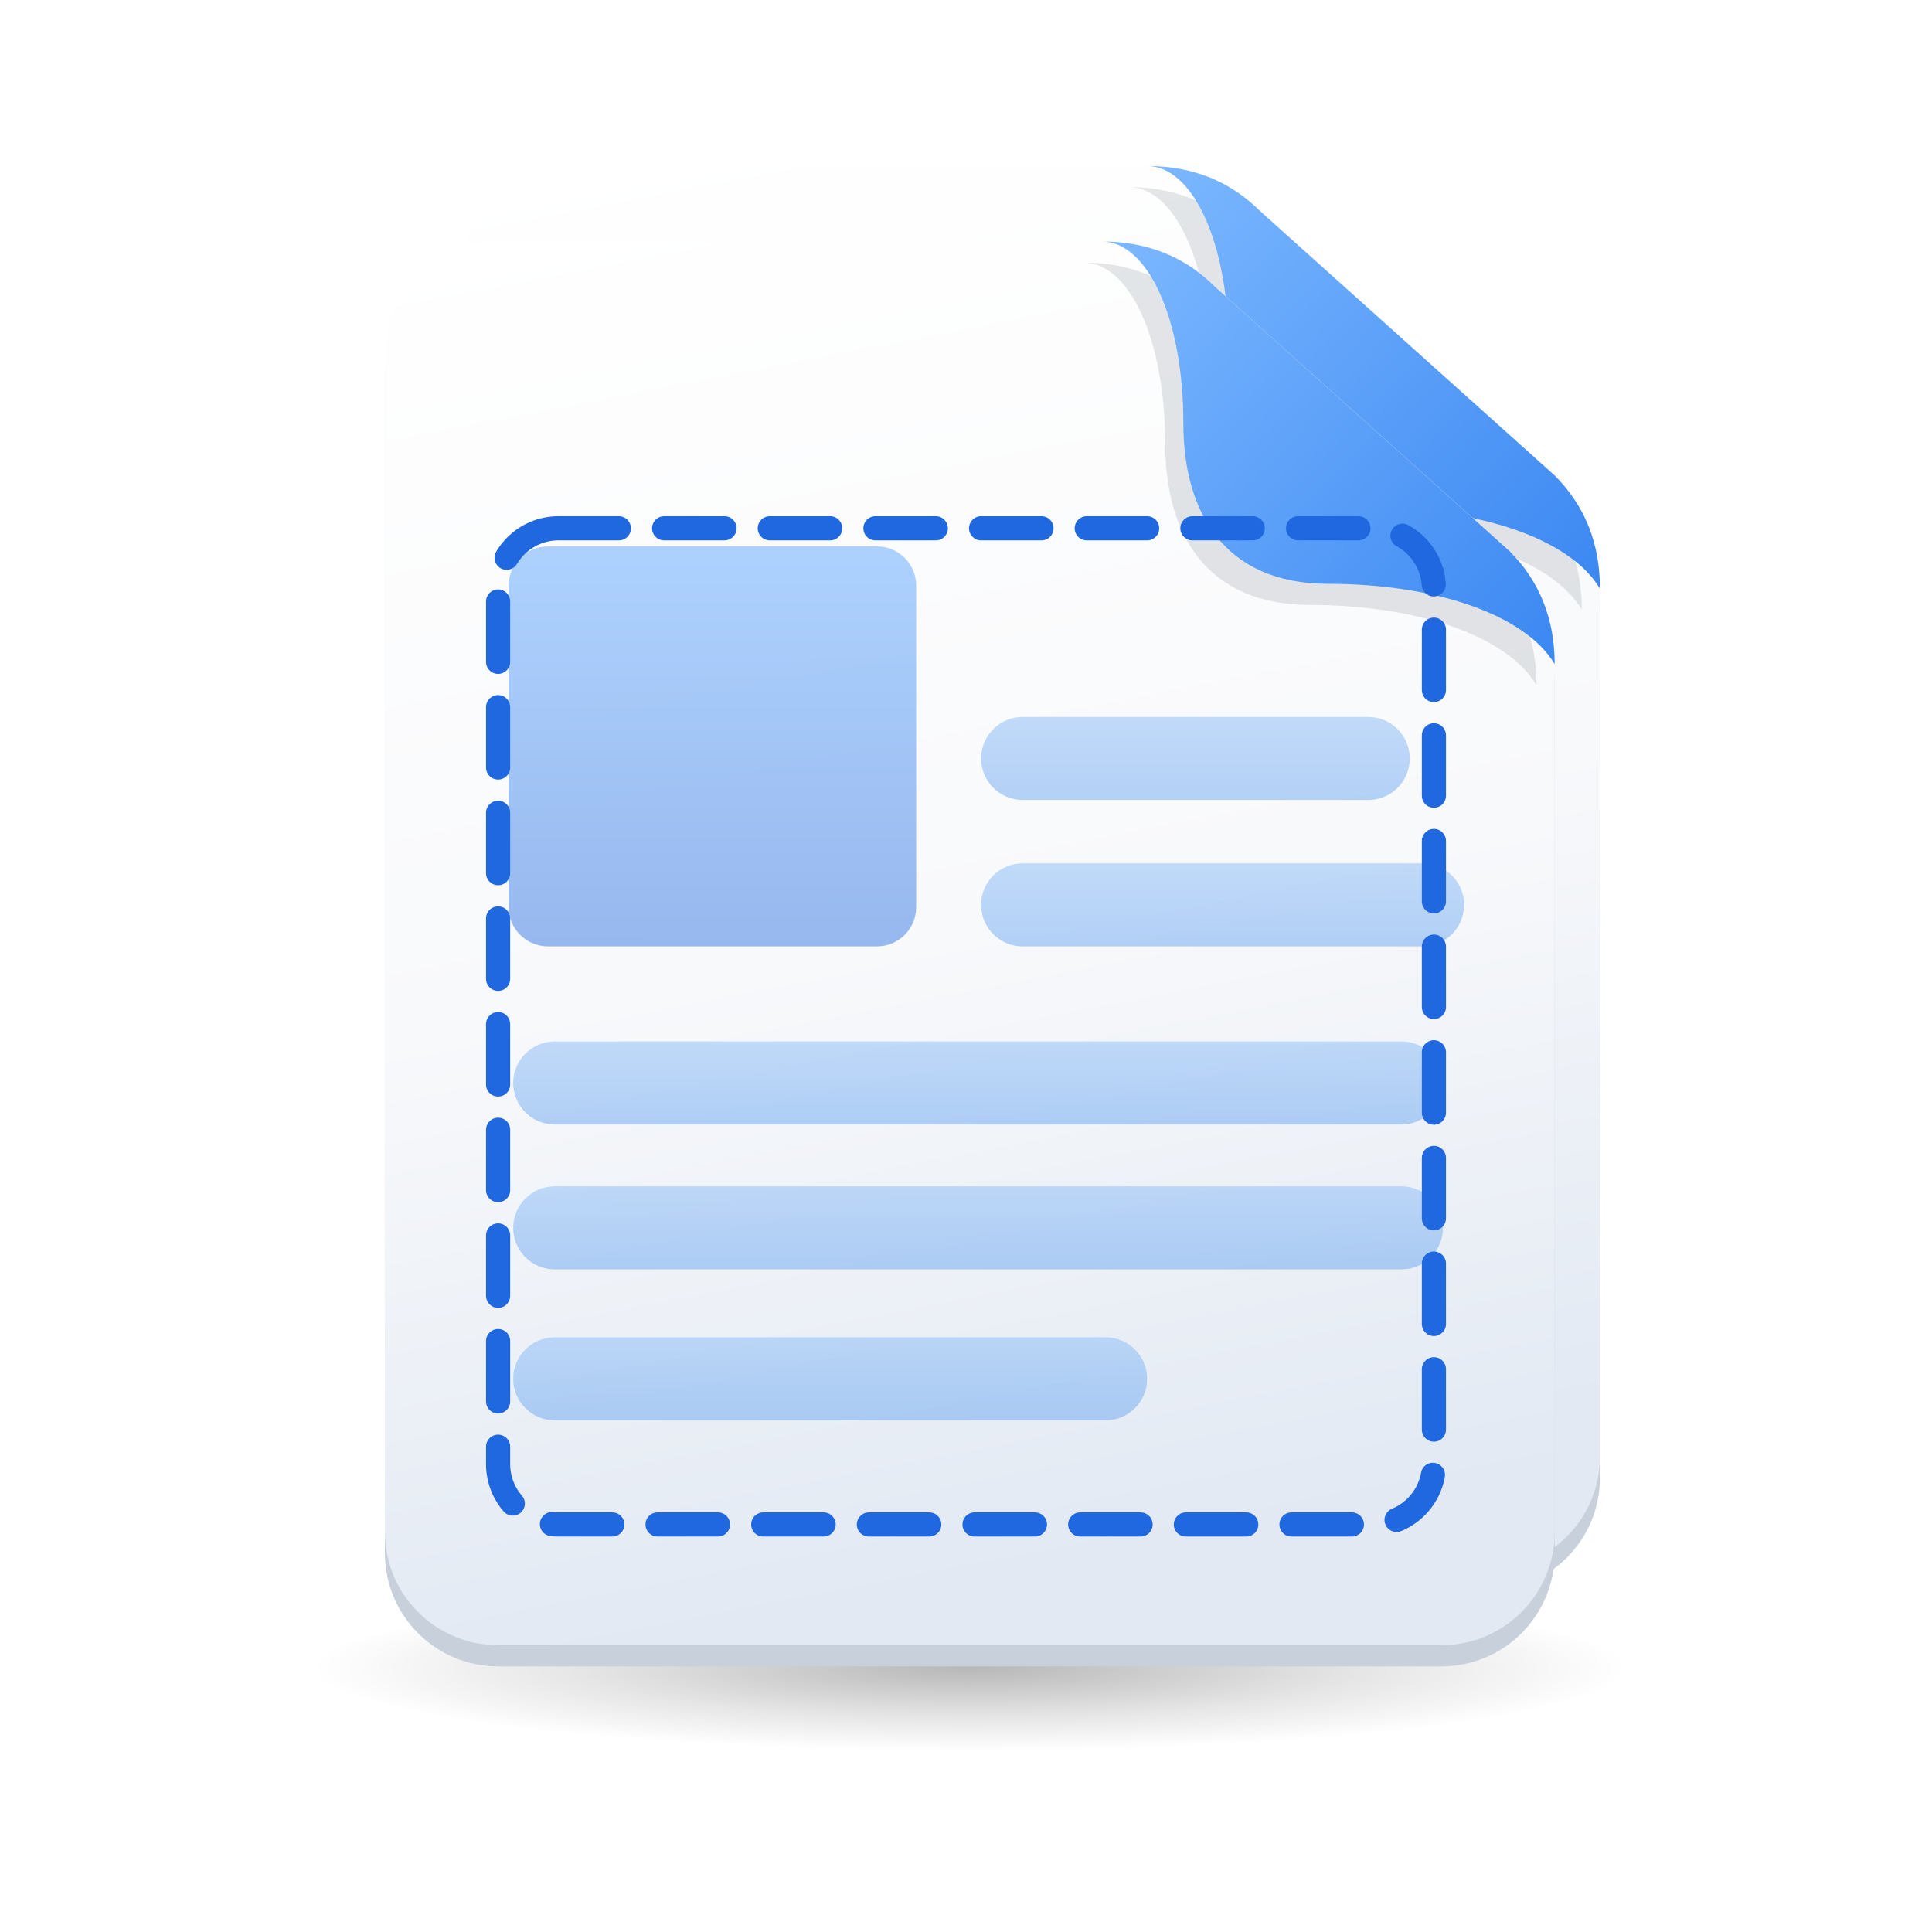
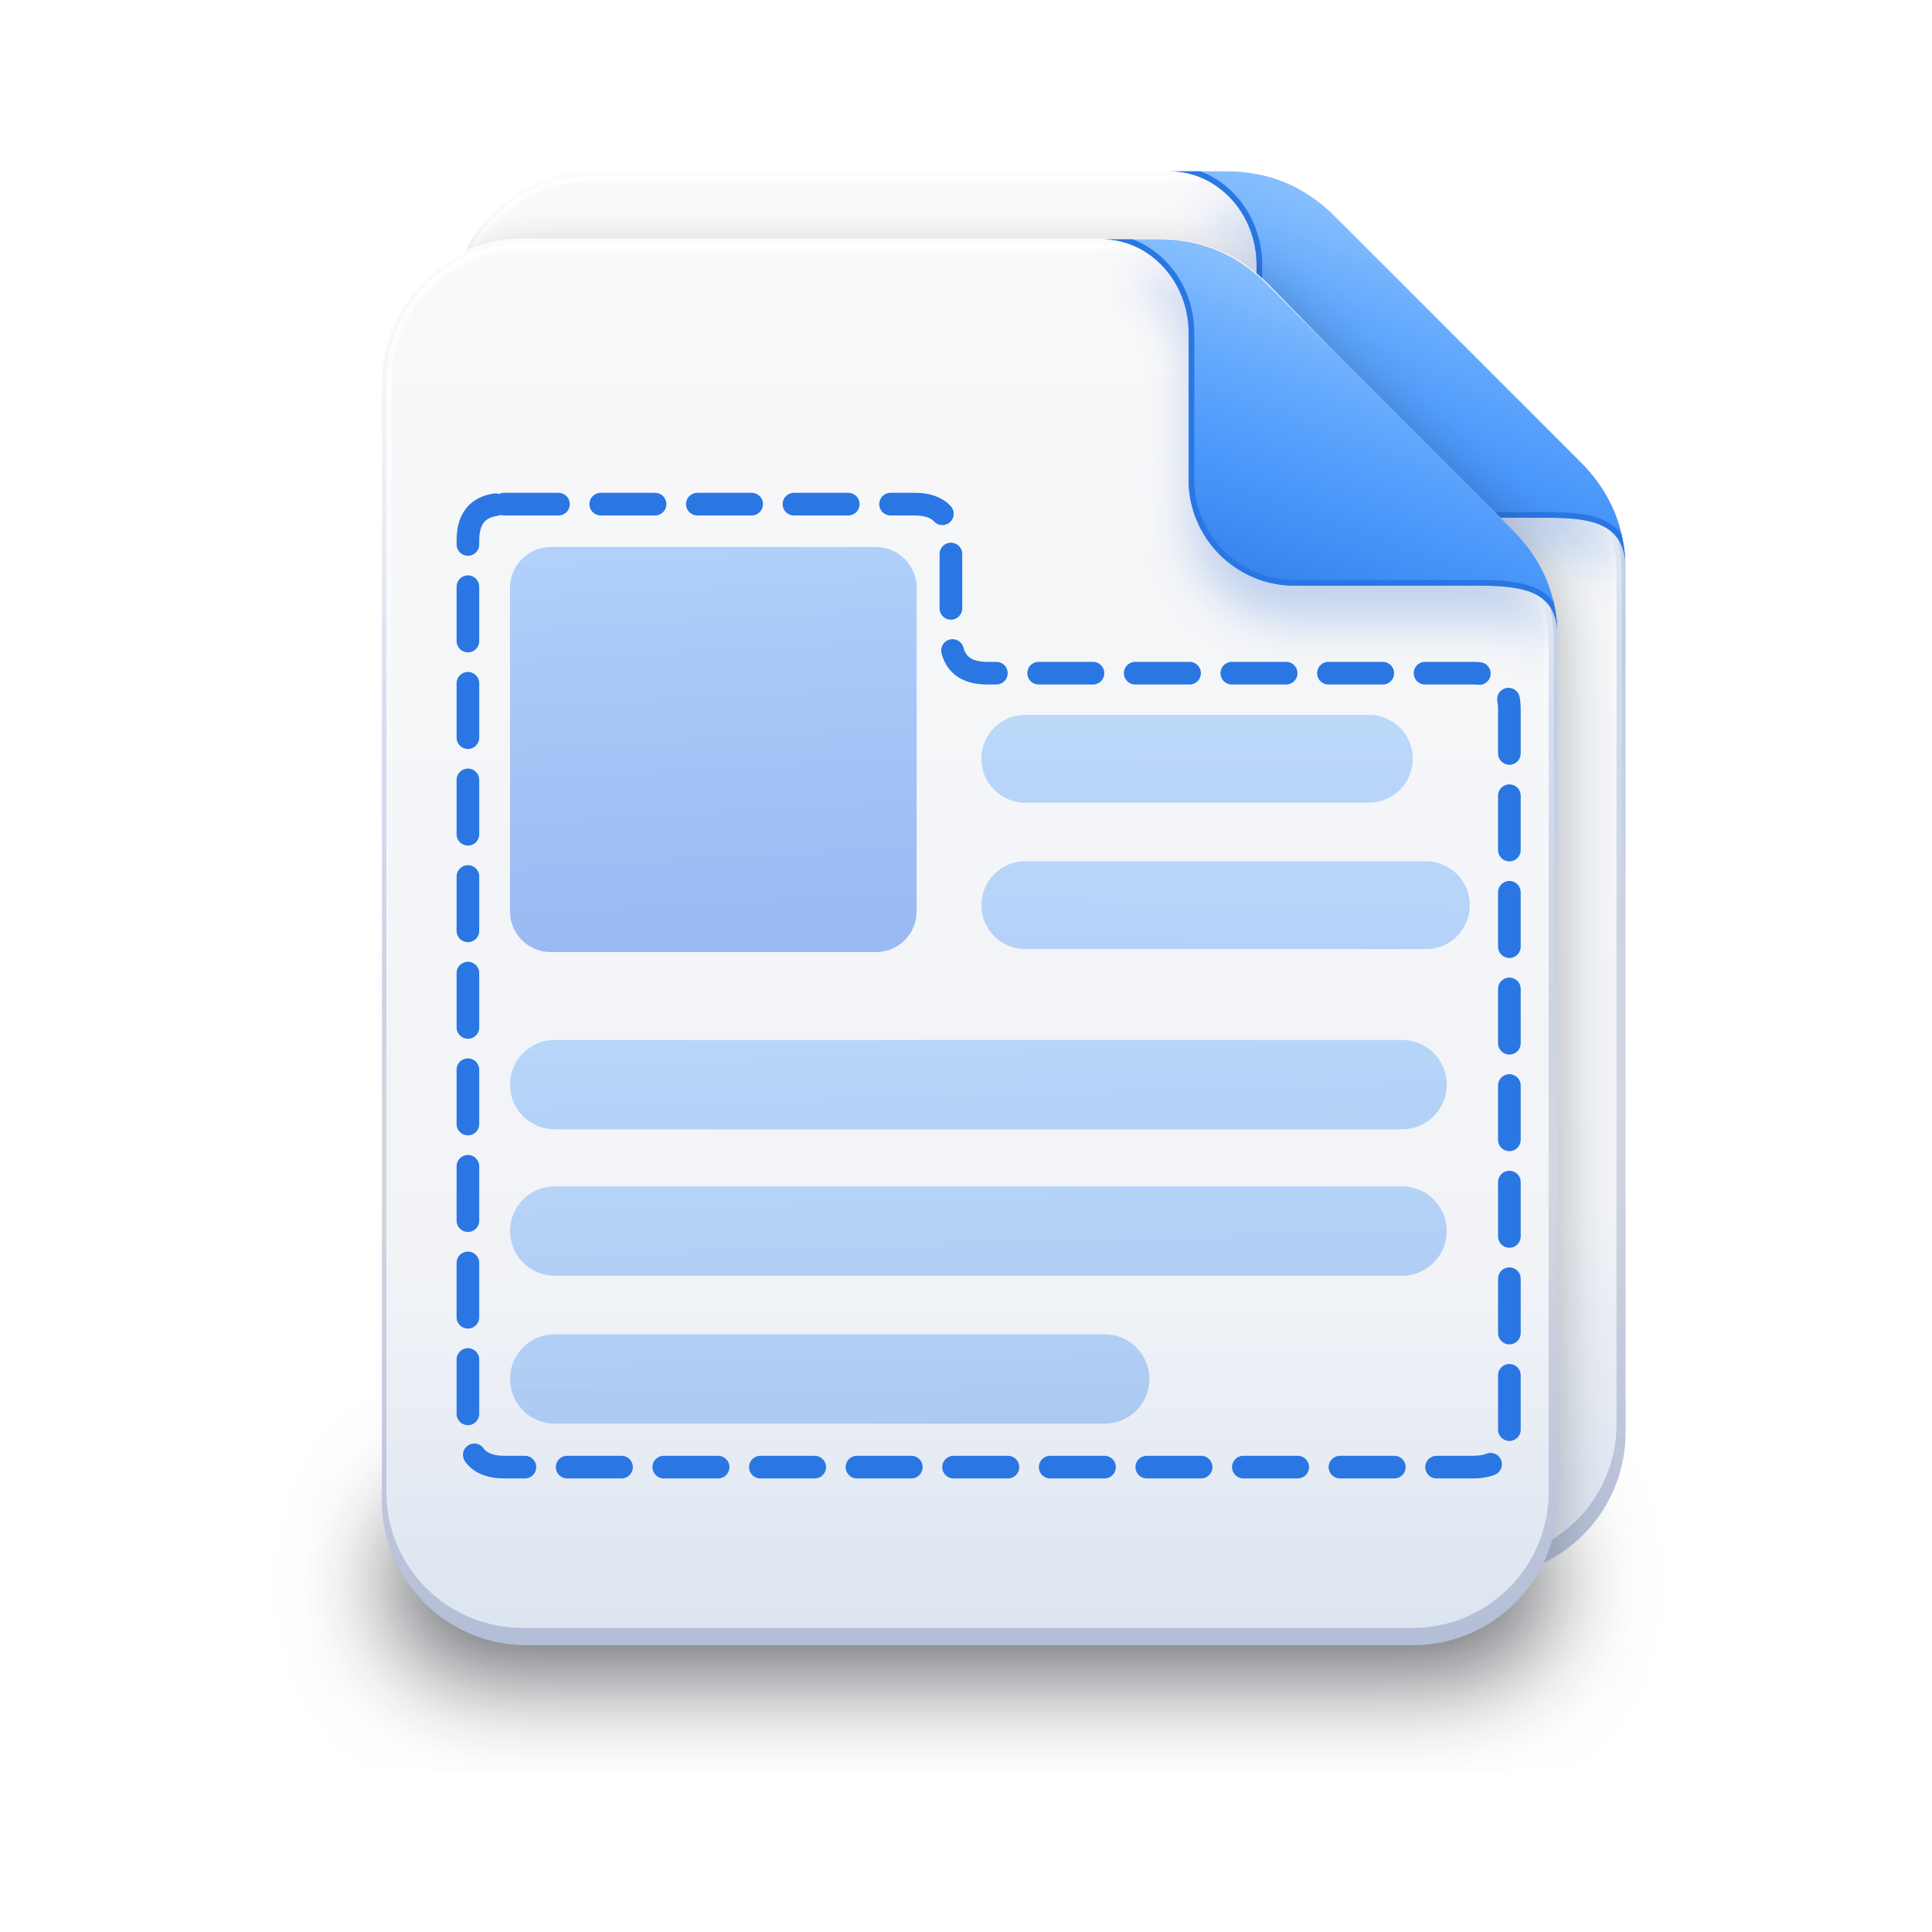
<svg xmlns="http://www.w3.org/2000/svg" width="128" height="128" viewBox="0 0 128 128">
  <defs>
-     <linearGradient id="g1" x1="30.5" y1="11" x2="48.5" y2="104" gradientUnits="userSpaceOnUse">
-       <stop offset="0" stop-color="#ffffff" />
-       <stop offset="0.55" stop-color="#f8f9fb" />
-       <stop offset="1" stop-color="#e2e9f3" />
+     <filter id="wfb1" x="-50%" y="-50%" width="200%" height="200%" color-interpolation-filters="sRGB">
+       <feGaussianBlur stdDeviation="3.34" />
+     </filter>
+     <linearGradient id="wf1" x1="70.2" y1="15.92" x2="70.2" y2="108.81" gradientUnits="userSpaceOnUse">
+       <stop offset="0" stop-color="#e6e8ed" />
+       <stop offset="0.33" stop-color="#bfcee6" />
+       <stop offset="0.67" stop-color="#d4d7e1" />
+       <stop offset="1" stop-color="#b3bed7" />
    </linearGradient>
-     <linearGradient id="g2" x1="76" y1="11" x2="106" y2="39" gradientUnits="userSpaceOnUse">
-       <stop offset="0" stop-color="#7cb8ff" />
-       <stop offset="1" stop-color="#3b88f2" />
+     <linearGradient id="wf2" x1="62.81" y1="16.54" x2="62.81" y2="107.38" gradientUnits="userSpaceOnUse">
+       <stop offset="0" stop-color="#fbfafa" />
+       <stop offset="0.25" stop-color="#f5f6f8" />
+       <stop offset="0.5" stop-color="#f3f5f9" />
+       <stop offset="0.75" stop-color="#f1f3f7" />
+       <stop offset="1" stop-color="#dde5f1" />
    </linearGradient>
-     <radialGradient id="s3" cx="0" cy="0" r="1" gradientUnits="userSpaceOnUse" gradientTransform="translate(64.25 110.5) scale(43.4 5.5)">
-       <stop offset="0" stop-color="#000000" stop-opacity="0.28" />
-       <stop offset="0.6" stop-color="#000000" stop-opacity="0.098" />
-       <stop offset="1" stop-color="#000000" stop-opacity="0" />
-     </radialGradient>
-     <linearGradient id="g4" x1="25.5" y1="16" x2="43.5" y2="109" gradientUnits="userSpaceOnUse">
-       <stop offset="0" stop-color="#ffffff" />
-       <stop offset="0.55" stop-color="#f8f9fb" />
-       <stop offset="1" stop-color="#e2e9f3" />
+     <linearGradient id="wf3" x1="0" y1="15.85" x2="0" y2="109" gradientUnits="userSpaceOnUse">
+       <stop offset="0" stop-color="#ffffff" stop-opacity="0.85" />
+       <stop offset="0.55" stop-color="#ffffff" stop-opacity="0" />
    </linearGradient>
-     <linearGradient id="g5" x1="73" y1="16" x2="103" y2="44" gradientUnits="userSpaceOnUse">
-       <stop offset="0" stop-color="#7cb8ff" />
-       <stop offset="1" stop-color="#3b88f2" />
+     <filter id="wfb2" x="-50%" y="-50%" width="200%" height="200%" color-interpolation-filters="sRGB">
+       <feGaussianBlur stdDeviation="1.49" />
+     </filter>
+     <clipPath id="wfc6">
+       <path d="M34.7 16.15L76.75 16.15Q80.95 16.15 83.88 19.16L99.67 35.39Q102.6 38.4 102.6 42.6V98.85A9 9 0 0 1 93.6 107.85H34.6A9 9 0 0 1 25.6 98.85V25.25A9.1 9.1 0 0 1 34.7 16.15Z" />
+     </clipPath>
+     <linearGradient id="wf4" x1="84.27" y1="38.11" x2="90.55" y2="20.65" gradientUnits="userSpaceOnUse">
+       <stop offset="0" stop-color="#3885f0" />
+       <stop offset="0.33" stop-color="#4b98fb" />
+       <stop offset="0.67" stop-color="#63a9fd" />
+       <stop offset="1" stop-color="#85befd" />
    </linearGradient>
-     <linearGradient id="g6" x1="33.7" y1="36.2" x2="33.7" y2="62.7" gradientUnits="userSpaceOnUse">
-       <stop offset="0" stop-color="#4f9fff" />
-       <stop offset="1" stop-color="#1f68df" />
+     <clipPath id="wfc8">
+       <path d="M73 15.85L76.75 15.85Q80.95 15.85 83.92 18.82L100.23 35.13Q103.2 38.1 103.2 42.3V42C103.1 39.09 100.81 38.8 97.9 38.8L85.75 38.8C81.9 38.8 78.75 35.65 78.75 31.8V22.05C78.75 18.64 76.16 15.85 73 15.85Z" />
+     </clipPath>
+     <linearGradient id="wf5" x1="47.95" y1="62.94" x2="46.47" y2="36.27" gradientUnits="userSpaceOnUse">
+       <stop offset="0" stop-color="#1d69e6" />
+       <stop offset="0.33" stop-color="#2a78ee" />
+       <stop offset="0.67" stop-color="#3b88f7" />
+       <stop offset="1" stop-color="#519eff" />
    </linearGradient>
-     <linearGradient id="g7" x1="65" y1="47.5" x2="65" y2="53" gradientUnits="userSpaceOnUse">
-       <stop offset="0" stop-color="#7db4f6" />
-       <stop offset="1" stop-color="#5d9ef0" />
+     <linearGradient id="wf6" x1="79.22" y1="52.9" x2="79.3" y2="47.54" gradientUnits="userSpaceOnUse">
+       <stop offset="0" stop-color="#64a7f7" />
+       <stop offset="1" stop-color="#6daefb" />
    </linearGradient>
-     <linearGradient id="g8" x1="65" y1="57.2" x2="65" y2="62.7" gradientUnits="userSpaceOnUse">
-       <stop offset="0" stop-color="#7db4f6" />
-       <stop offset="1" stop-color="#5d9ef0" />
+     <linearGradient id="wf7" x1="81.09" y1="62.7" x2="81.21" y2="57.14" gradientUnits="userSpaceOnUse">
+       <stop offset="0" stop-color="#5ea2f5" />
+       <stop offset="1" stop-color="#67aafa" />
    </linearGradient>
-     <linearGradient id="g9" x1="34" y1="69" x2="34" y2="74.5" gradientUnits="userSpaceOnUse">
-       <stop offset="0" stop-color="#7db4f6" />
-       <stop offset="1" stop-color="#5d9ef0" />
+     <linearGradient id="wf8" x1="64.86" y1="75.09" x2="64.67" y2="68.53" gradientUnits="userSpaceOnUse">
+       <stop offset="0" stop-color="#5b9ff3" />
+       <stop offset="1" stop-color="#68abfb" />
    </linearGradient>
-     <linearGradient id="g10" x1="34" y1="78.6" x2="34" y2="84.1" gradientUnits="userSpaceOnUse">
-       <stop offset="0" stop-color="#7db4f6" />
-       <stop offset="1" stop-color="#5d9ef0" />
+     <linearGradient id="wf9" x1="64.87" y1="84.84" x2="64.67" y2="78.18" gradientUnits="userSpaceOnUse">
+       <stop offset="0" stop-color="#579bf0" />
+       <stop offset="1" stop-color="#63a7f8" />
    </linearGradient>
-     <linearGradient id="g11" x1="34" y1="88.6" x2="34" y2="94.1" gradientUnits="userSpaceOnUse">
-       <stop offset="0" stop-color="#7db4f6" />
-       <stop offset="1" stop-color="#5d9ef0" />
+     <linearGradient id="wf10" x1="55.09" y1="94.7" x2="54.74" y2="87.91" gradientUnits="userSpaceOnUse">
+       <stop offset="0" stop-color="#5699ed" />
+       <stop offset="1" stop-color="#5fa3f5" />
    </linearGradient>
+     <filter id="wftb" x="-20%" y="-20%" width="140%" height="140%">
+       <feGaussianBlur stdDeviation="1.4" />
+     </filter>
+     <clipPath id="wftc">
+       <path d="M34.9 15.85L76.75 15.85Q80.95 15.85 83.92 18.82L100.23 35.13Q103.2 38.1 103.2 42.3V99.4A9.6 9.6 0 0 1 93.6 109H34.9A9.6 9.6 0 0 1 25.3 99.4V25.45A9.6 9.6 0 0 1 34.9 15.85Z" transform="translate(4.5 -4.5)" />
+     </clipPath>
  </defs>
-   <path d="M38 11H76C79 11 81.5 12 83.5 14L103 31.5C105 33.5 106 36 106 39V96.5A7.5 7.5 0 0 1 98.5 104H38A7.5 7.5 0 0 1 30.5 96.5V18.5A7.5 7.5 0 0 1 38 11Z" fill="#c8d0dc" transform="translate(0 1.4)" />
-   <path d="M38 11H76C79 11 81.5 12 83.5 14L103 31.5C105 33.5 106 36 106 39V96.5A7.5 7.5 0 0 1 98.5 104H38A7.5 7.5 0 0 1 30.5 96.5V18.5A7.5 7.5 0 0 1 38 11Z" fill="url(#g1)" />
-   <path d="M76 11C79 11 81.5 12 83.5 14L103 31.5C105 33.5 106 36 106 39C104 35.64 97.9 33.68 91 33.68C84.1 33.68 81.4 28.92 81.4 23.04C81.4 16.04 79 11 76 11Z" fill="#1c2a40" fill-opacity="0.12" transform="translate(-1.2 1.4)" />
-   <path d="M76 11C79 11 81.5 12 83.5 14L103 31.5C105 33.5 106 36 106 39C104 35.64 97.9 33.68 91 33.68C84.1 33.68 81.4 28.92 81.4 23.04C81.4 16.04 79 11 76 11Z" fill="url(#g2)" />
-   <ellipse cx="64.25" cy="110.5" rx="43.4" ry="5.5" fill="url(#s3)" />
-   <path d="M33 16H73C76 16 78.5 17 80.5 19L100 36.5C102 38.5 103 41 103 44V101.5A7.5 7.5 0 0 1 95.5 109H33A7.5 7.5 0 0 1 25.5 101.5V23.5A7.5 7.5 0 0 1 33 16Z" fill="#c8d0dc" transform="translate(0 1.4)" />
-   <path d="M33 16H73C76 16 78.5 17 80.5 19L100 36.5C102 38.5 103 41 103 44V101.5A7.5 7.5 0 0 1 95.5 109H33A7.5 7.5 0 0 1 25.5 101.5V23.5A7.5 7.5 0 0 1 33 16Z" fill="url(#g4)" />
-   <path d="M73 16C76 16 78.5 17 80.5 19L100 36.5C102 38.5 103 41 103 44C101 40.64 94.9 38.68 88 38.68C81.1 38.68 78.4 33.92 78.4 28.04C78.4 21.04 76 16 73 16Z" fill="#1c2a40" fill-opacity="0.12" transform="translate(-1.2 1.4)" />
-   <path d="M73 16C76 16 78.5 17 80.5 19L100 36.5C102 38.5 103 41 103 44C101 40.64 94.9 38.68 88 38.68C81.1 38.68 78.4 33.92 78.4 28.04C78.4 21.04 76 16 73 16Z" fill="url(#g5)" />
-   <rect x="33.7" y="36.2" width="27" height="26.5" rx="2.6" fill="url(#g6)" fill-opacity="0.45" />
-   <rect x="65" y="47.5" width="28.4" height="5.5" rx="2.75" fill="url(#g7)" fill-opacity="0.45" />
-   <rect x="65" y="57.2" width="32" height="5.5" rx="2.75" fill="url(#g8)" fill-opacity="0.45" />
-   <rect x="34" y="69" width="61.6" height="5.5" rx="2.75" fill="url(#g9)" fill-opacity="0.45" />
-   <rect x="34" y="78.6" width="61.6" height="5.5" rx="2.75" fill="url(#g10)" fill-opacity="0.45" />
-   <rect x="34" y="88.6" width="42" height="5.5" rx="2.75" fill="url(#g11)" fill-opacity="0.45" />
-   <rect x="33" y="35" width="62" height="66" rx="4" fill="none" stroke="#2068e0" stroke-width="1.6" stroke-dasharray="4 3" stroke-linecap="round" />
+   <path d="M32.12 98.63H96.38A6.23 6.23 0 0 1 102.61 104.86V104.86A6.23 6.23 0 0 1 96.38 111.08H32.12A6.23 6.23 0 0 1 25.89 104.86V104.86A6.23 6.23 0 0 1 32.12 98.63Z" fill="#1d2028" filter="url(#wfb1)" opacity="0.66" />
+   <g transform="translate(4.5 -4.5)">
+     <path d="M34.9 15.85L76.75 15.85Q80.95 15.85 83.92 18.82L100.23 35.13Q103.2 38.1 103.2 42.3V99.4A9.6 9.6 0 0 1 93.6 109H34.9A9.6 9.6 0 0 1 25.3 99.4V25.45A9.6 9.6 0 0 1 34.9 15.85Z" fill="url(#wf1)" />
+     <path d="M34.7 16.15L76.75 16.15Q80.95 16.15 83.88 19.16L99.67 35.39Q102.6 38.4 102.6 42.6V98.85A9 9 0 0 1 93.6 107.85H34.6A9 9 0 0 1 25.6 98.85V25.25A9.1 9.1 0 0 1 34.7 16.15Z" fill="url(#wf2)" />
+     <path d="M34.7 16.15L76.75 16.15Q80.95 16.15 83.88 19.16L99.67 35.39Q102.6 38.4 102.6 42.6V98.85A9 9 0 0 1 93.6 107.85H34.6A9 9 0 0 1 25.6 98.85V25.25A9.1 9.1 0 0 1 34.7 16.15Z" fill="none" stroke="url(#wf3)" stroke-width="0.7" />
+     <g clip-path="url(#wfc6)">
+       <path d="M73 15.85L76.75 15.85Q80.95 15.85 83.92 18.82L100.23 35.13Q103.2 38.1 103.2 42.3V42C103.1 39.09 100.81 38.8 97.9 38.8L85.75 38.8C81.9 38.8 78.75 35.65 78.75 31.8V22.05C78.75 18.64 76.16 15.85 73 15.85Z" fill="#1a5fd0" filter="url(#wfb2)" opacity="0.24" transform="translate(0.04 2.33)" />
+     </g>
+     <path d="M73 15.85L76.75 15.85Q80.95 15.85 83.92 18.82L100.23 35.13Q103.2 38.1 103.2 42.3V42C103.1 39.09 100.81 38.8 97.9 38.8L85.75 38.8C81.9 38.8 78.75 35.65 78.75 31.8V22.05C78.75 18.64 76.16 15.85 73 15.85Z" fill="url(#wf4)" />
+     <g clip-path="url(#wfc8)">
+       <path d="M103.2 42C103.1 39.09 100.81 38.8 97.9 38.8L85.75 38.8C81.9 38.8 78.75 35.65 78.75 31.8V22.05C78.75 18.64 76.16 15.85 73 15.85" fill="none" stroke="#2a77e3" stroke-width="0.75" />
+     </g>
+   </g>
+   <g clip-path="url(#wftc)">
+     <path d="M34.9 15.85L76.75 15.85Q80.95 15.85 83.92 18.82L100.23 35.13Q103.2 38.1 103.2 42.3V99.4A9.6 9.6 0 0 1 93.6 109H34.9A9.6 9.6 0 0 1 25.3 99.4V25.45A9.6 9.6 0 0 1 34.9 15.85Z" fill="#1d2028" opacity="0.22" filter="url(#wftb)" transform="translate(0.8 0.6)" />
+   </g>
+   <path d="M34.9 15.85L76.75 15.85Q80.95 15.85 83.92 18.82L100.23 35.13Q103.2 38.1 103.2 42.3V99.4A9.6 9.6 0 0 1 93.6 109H34.9A9.6 9.6 0 0 1 25.3 99.4V25.45A9.6 9.6 0 0 1 34.9 15.85Z" fill="url(#wf1)" />
+   <path d="M34.7 16.15L76.75 16.15Q80.95 16.15 83.88 19.16L99.67 35.39Q102.6 38.4 102.6 42.6V98.85A9 9 0 0 1 93.6 107.85H34.6A9 9 0 0 1 25.6 98.85V25.25A9.1 9.1 0 0 1 34.7 16.15Z" fill="url(#wf2)" />
+   <path d="M34.7 16.15L76.75 16.15Q80.95 16.15 83.88 19.16L99.67 35.39Q102.6 38.4 102.6 42.6V98.85A9 9 0 0 1 93.6 107.85H34.6A9 9 0 0 1 25.6 98.85V25.25A9.1 9.1 0 0 1 34.7 16.15Z" fill="none" stroke="url(#wf3)" stroke-width="0.7" />
+   <g clip-path="url(#wfc6)">
+     <path d="M73 15.85L76.75 15.85Q80.95 15.85 83.92 18.82L100.23 35.13Q103.2 38.1 103.2 42.3V42C103.1 39.09 100.81 38.8 97.9 38.8L85.75 38.8C81.9 38.8 78.75 35.65 78.75 31.8V22.05C78.75 18.64 76.16 15.85 73 15.85Z" fill="#1a5fd0" filter="url(#wfb2)" opacity="0.24" transform="translate(0.04 2.33)" />
+   </g>
+   <path d="M73 15.85L76.75 15.85Q80.95 15.85 83.92 18.82L100.23 35.13Q103.2 38.1 103.2 42.3V42C103.1 39.09 100.81 38.8 97.9 38.8L85.75 38.8C81.9 38.8 78.75 35.65 78.75 31.8V22.05C78.75 18.64 76.16 15.85 73 15.85Z" fill="url(#wf4)" />
+   <g clip-path="url(#wfc8)">
+     <path d="M103.2 42C103.1 39.09 100.81 38.8 97.9 38.8L85.75 38.8C81.9 38.8 78.75 35.65 78.75 31.8V22.05C78.75 18.64 76.16 15.85 73 15.85" fill="none" stroke="#2a77e3" stroke-width="0.75" />
+   </g>
+   <g opacity="0.42">
+     <path d="M36.49 36.24H58.03A2.7 2.7 0 0 1 60.73 38.94V60.38A2.7 2.7 0 0 1 58.03 63.08H36.49A2.7 2.7 0 0 1 33.79 60.38V38.94A2.7 2.7 0 0 1 36.49 36.24Z" fill="url(#wf5)" />
+     <path d="M67.93 47.36H90.69A2.91 2.91 0 0 1 93.6 50.27V50.27A2.91 2.91 0 0 1 90.69 53.18H67.93A2.91 2.91 0 0 1 65.02 50.27V50.27A2.91 2.91 0 0 1 67.93 47.36Z" fill="url(#wf6)" />
+     <path d="M67.93 57.06H94.47A2.91 2.91 0 0 1 97.38 59.97V59.97A2.91 2.91 0 0 1 94.47 62.88H67.93A2.91 2.91 0 0 1 65.02 59.97V59.97A2.91 2.91 0 0 1 67.93 57.06Z" fill="url(#wf7)" />
+     <path d="M36.75 68.9H92.89A2.96 2.96 0 0 1 95.85 71.86V71.86A2.96 2.96 0 0 1 92.89 74.82H36.75A2.96 2.96 0 0 1 33.79 71.86V71.86A2.96 2.96 0 0 1 36.75 68.9Z" fill="url(#wf8)" />
+     <path d="M36.75 78.6H92.89A2.96 2.96 0 0 1 95.85 81.56V81.56A2.96 2.96 0 0 1 92.89 84.52H36.75A2.96 2.96 0 0 1 33.79 81.56V81.56A2.96 2.96 0 0 1 36.75 78.6Z" fill="url(#wf9)" />
+     <path d="M36.75 88.4H73.19A2.96 2.96 0 0 1 76.15 91.36V91.36A2.96 2.96 0 0 1 73.19 94.32H36.75A2.96 2.96 0 0 1 33.79 91.36V91.36A2.96 2.96 0 0 1 36.75 88.4Z" fill="url(#wf10)" />
+   </g>
+   <path d="M33.4 33.4 H60.6 Q63 33.4 63 35.8 V42.2 Q63 44.6 65.4 44.6 H97.6 Q100 44.6 100 47 V94.8 Q100 97.2 97.6 97.2 H33.4 Q31 97.2 31 94.8 V35.8 Q31 33.4 33.4 33.4 Z" fill="none" stroke="#2a77e3" stroke-width="1.5" stroke-linecap="round" stroke-dasharray="3.6 2.8" />
</svg>
